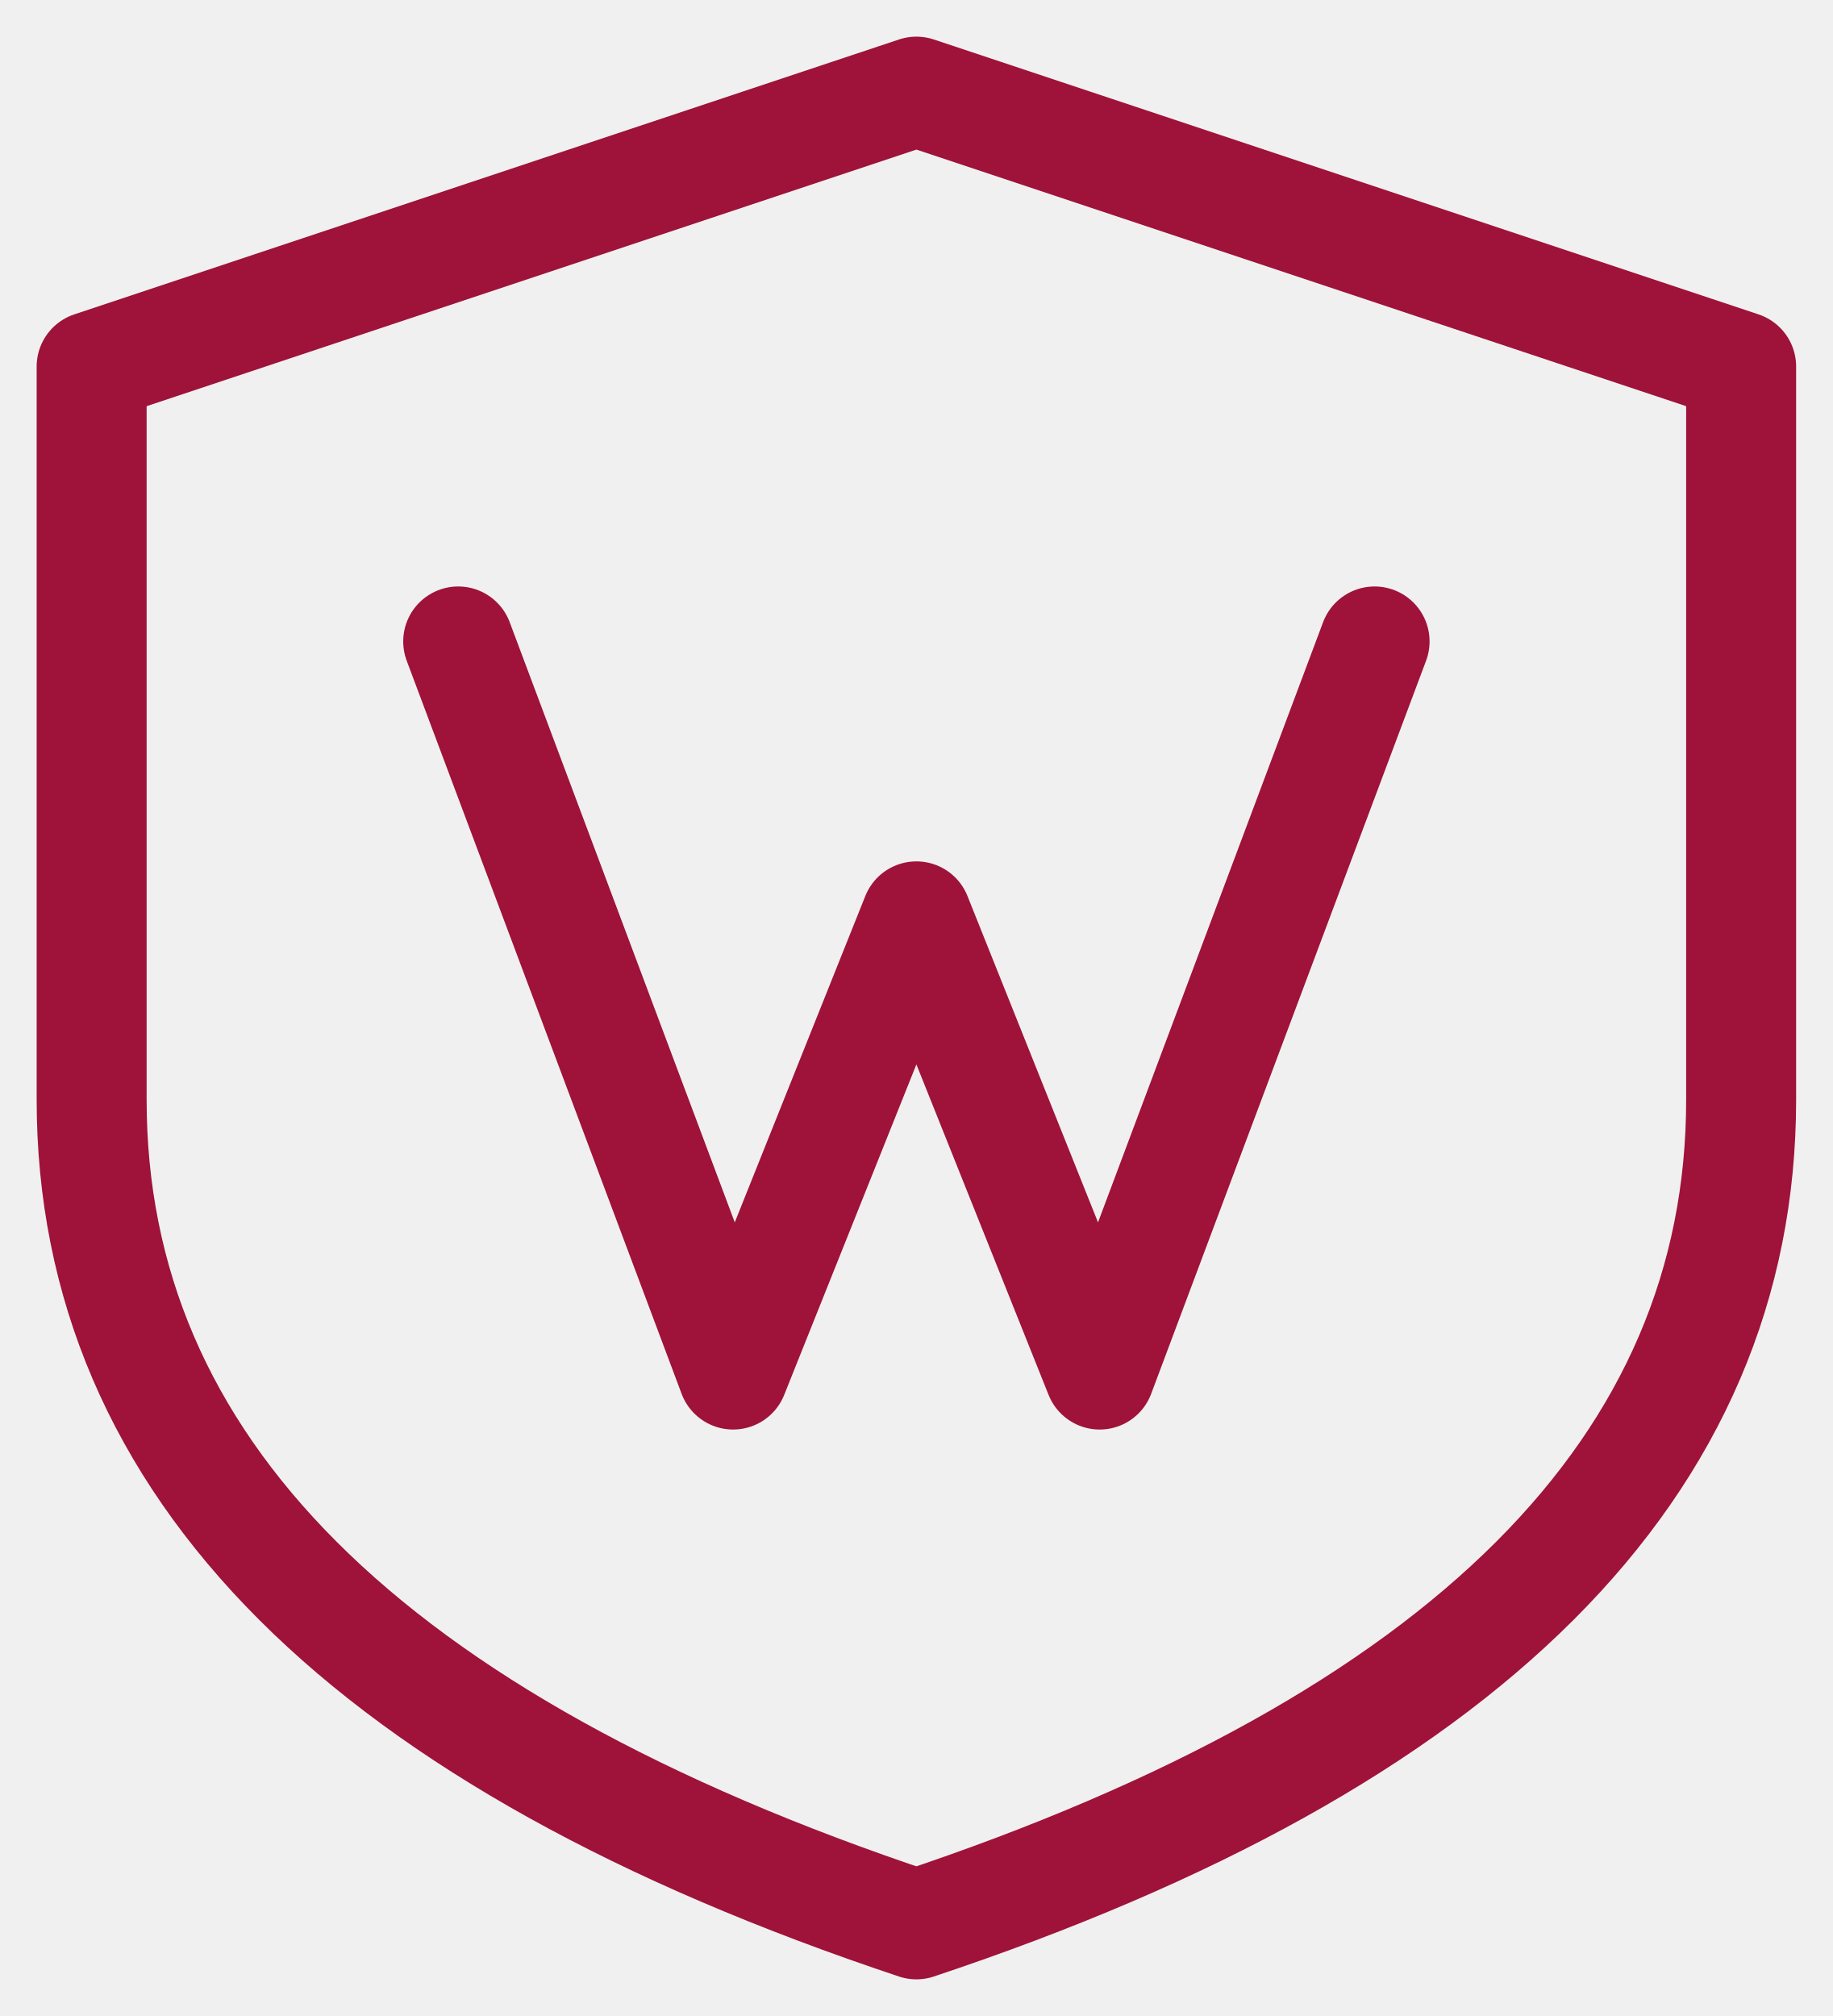
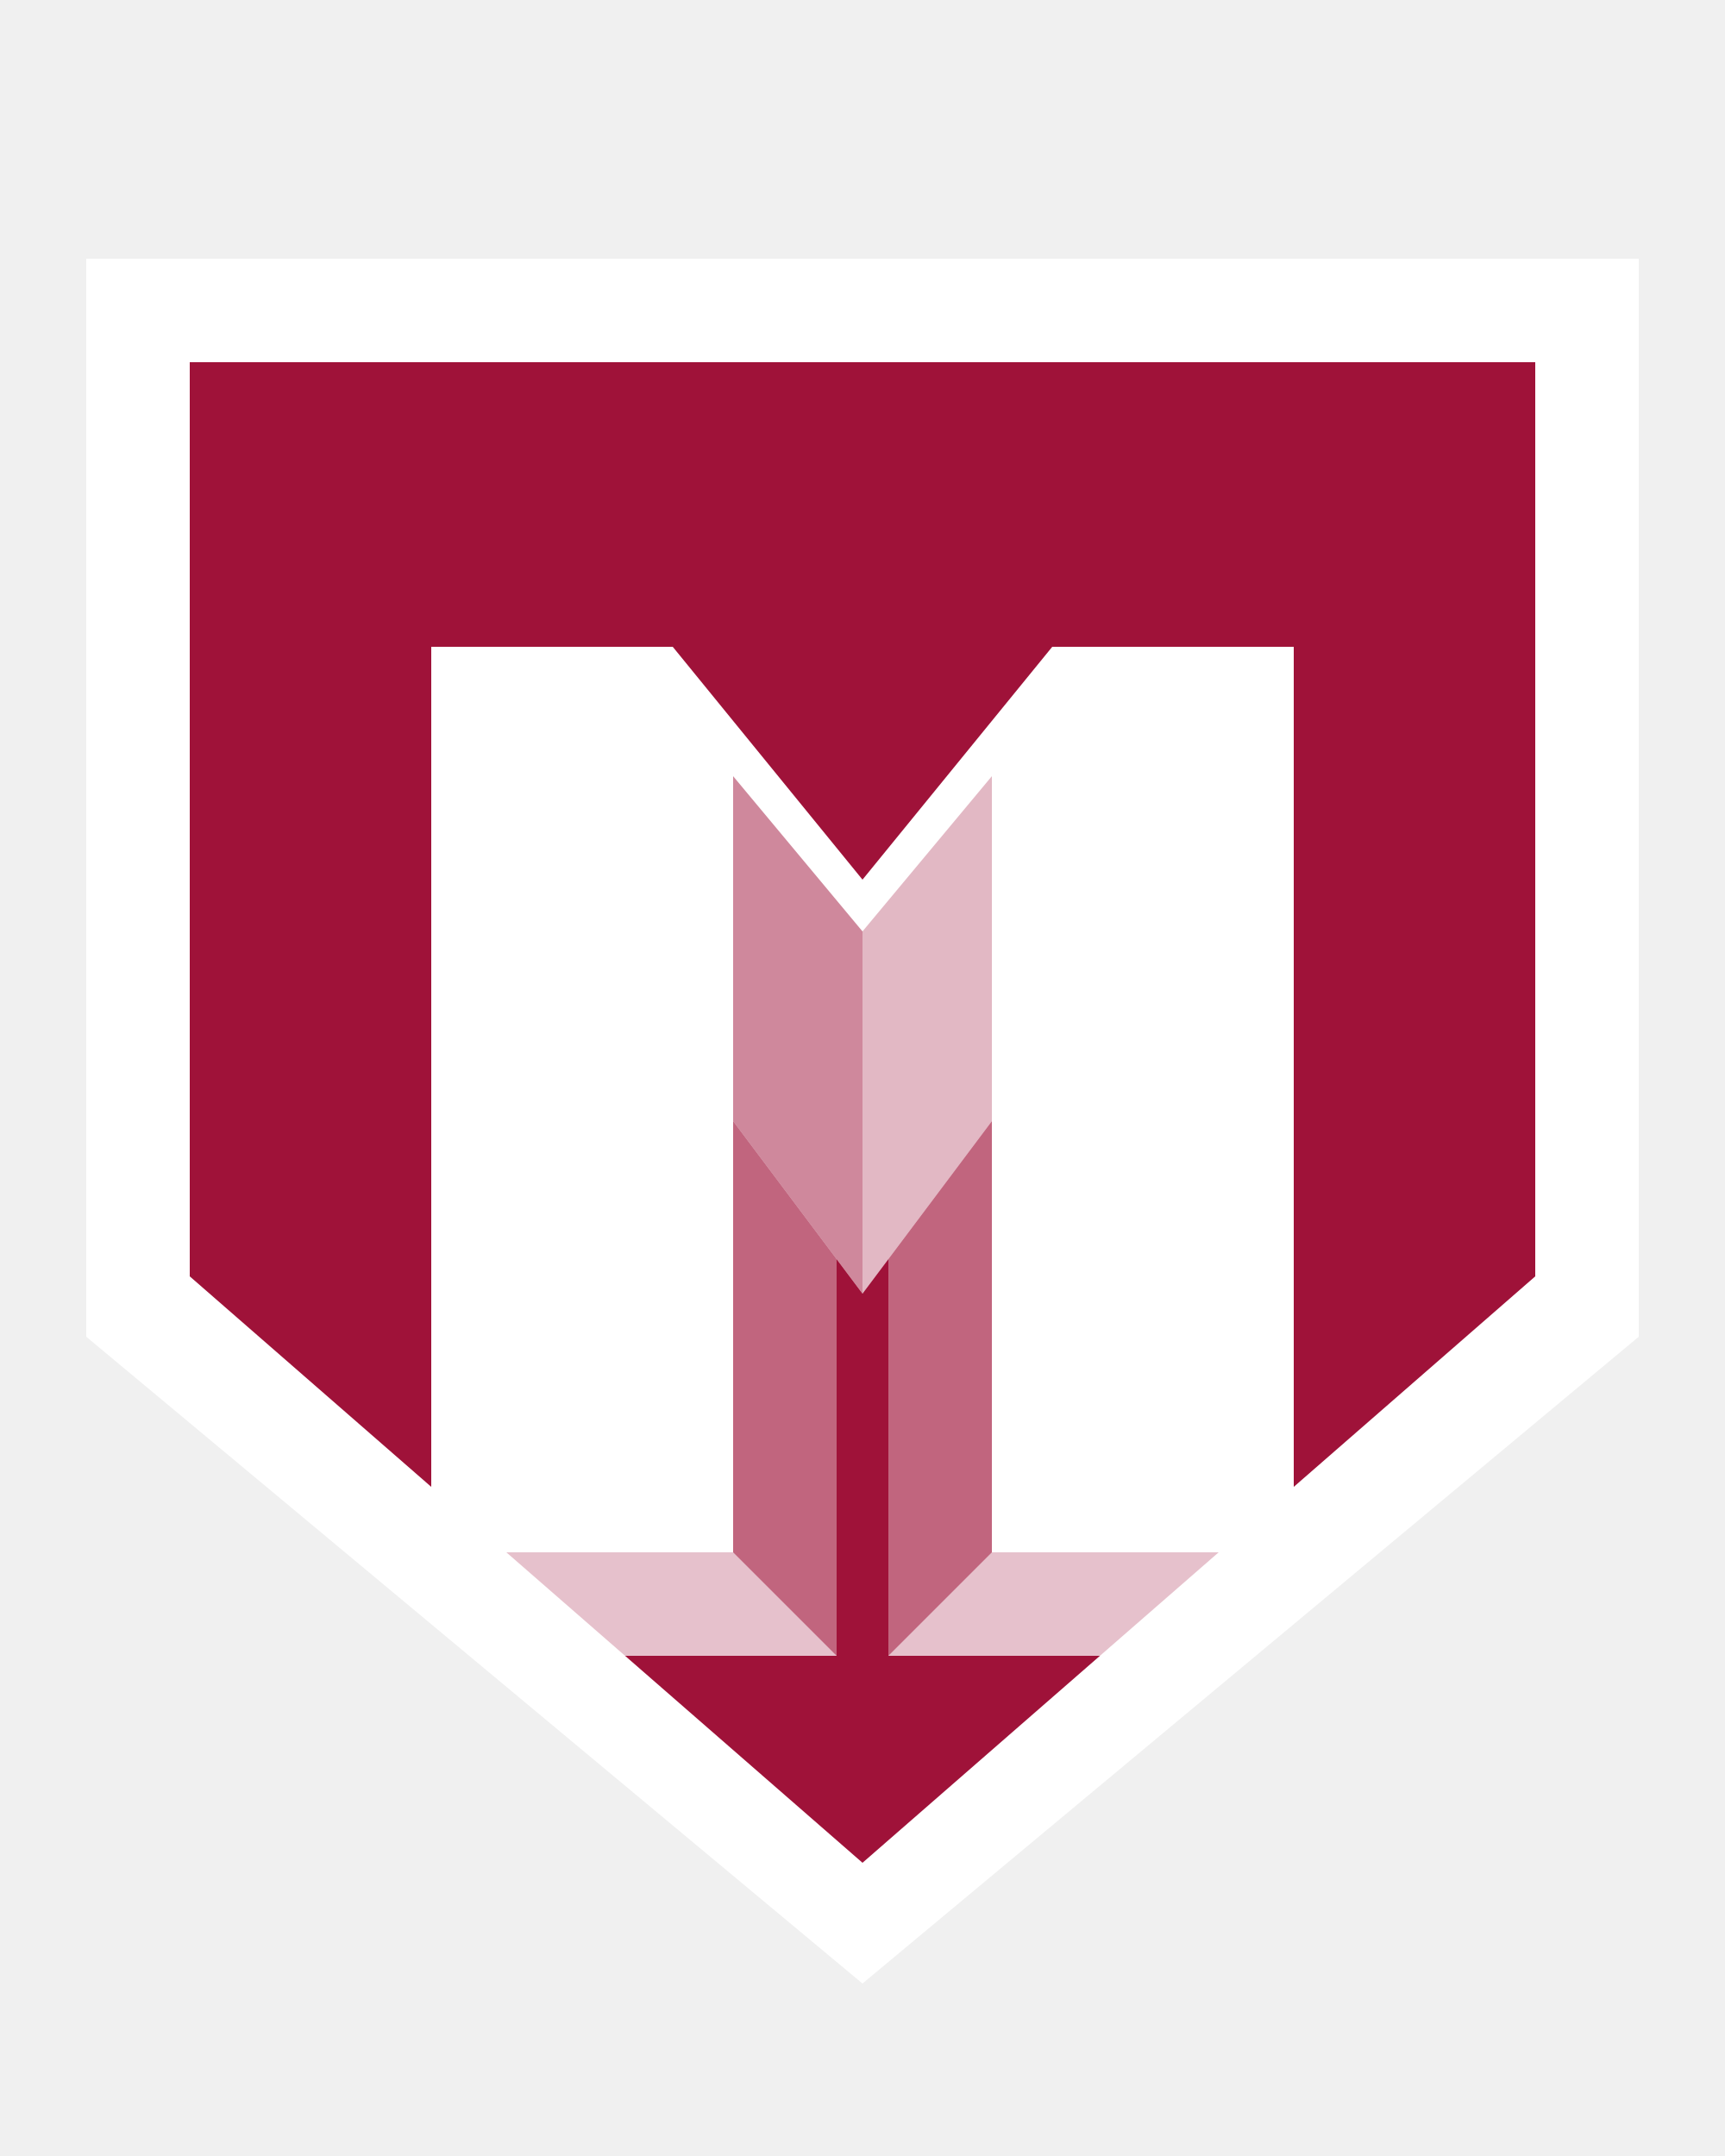
- <svg xmlns="http://www.w3.org/2000/svg" viewBox="0 0 100 110" fill="none">
-   <path d="M50 5 L95 20 V60 Q95 90 50 105 Q5 90 5 60 V20 Z" fill="none" stroke="#9F1239" stroke-width="6" stroke-linejoin="round" />
-   <path d="M25 35 L40 75 L50 50 L60 75 L75 35" fill="none" stroke="#9F1239" stroke-width="6" stroke-linecap="round" stroke-linejoin="round" />
+ <svg xmlns="http://www.w3.org/2000/svg" viewBox="0 0 200 250" fill="none">
+   <path d="M10 30 L10 155 L100 230 L190 155 L190 30 Z" fill="white" />
+   <path d="M22 42 L22 148 L100 216 L178 148 L178 42 Z" fill="#9F1239" />
+   <path d="M50 75 L50 180 L85 180 L85 130 L100 150 L115 130 L115 180 L150 180 L150 75 L122 75 L100 102 L78 75 Z" fill="white" />
+   <path d="M50 180 L62 192 L97 192 L85 180 Z" fill="rgba(255,255,255,0.6)" />
+   <path d="M115 180 L103 192 L138 192 L150 180 Z" fill="rgba(255,255,255,0.6)" />
+   <path d="M62 192 L97 192 L97 142 L88 130 L85 130 L85 180 L50 180 L62 192 Z" fill="rgba(255,255,255,0.35)" />
+   <path d="M103 192 L138 192 L150 180 L115 180 L115 130 L112 130 L103 142 L103 192 Z" fill="rgba(255,255,255,0.35)" />
+   <path d="M85 130 L100 150 L100 108 L85 90 L85 130 Z" fill="#9F1239" opacity="0.5" />
+   <path d="M115 130 L100 150 L100 108 L115 90 L115 130 Z" fill="#9F1239" opacity="0.3" />
</svg>
